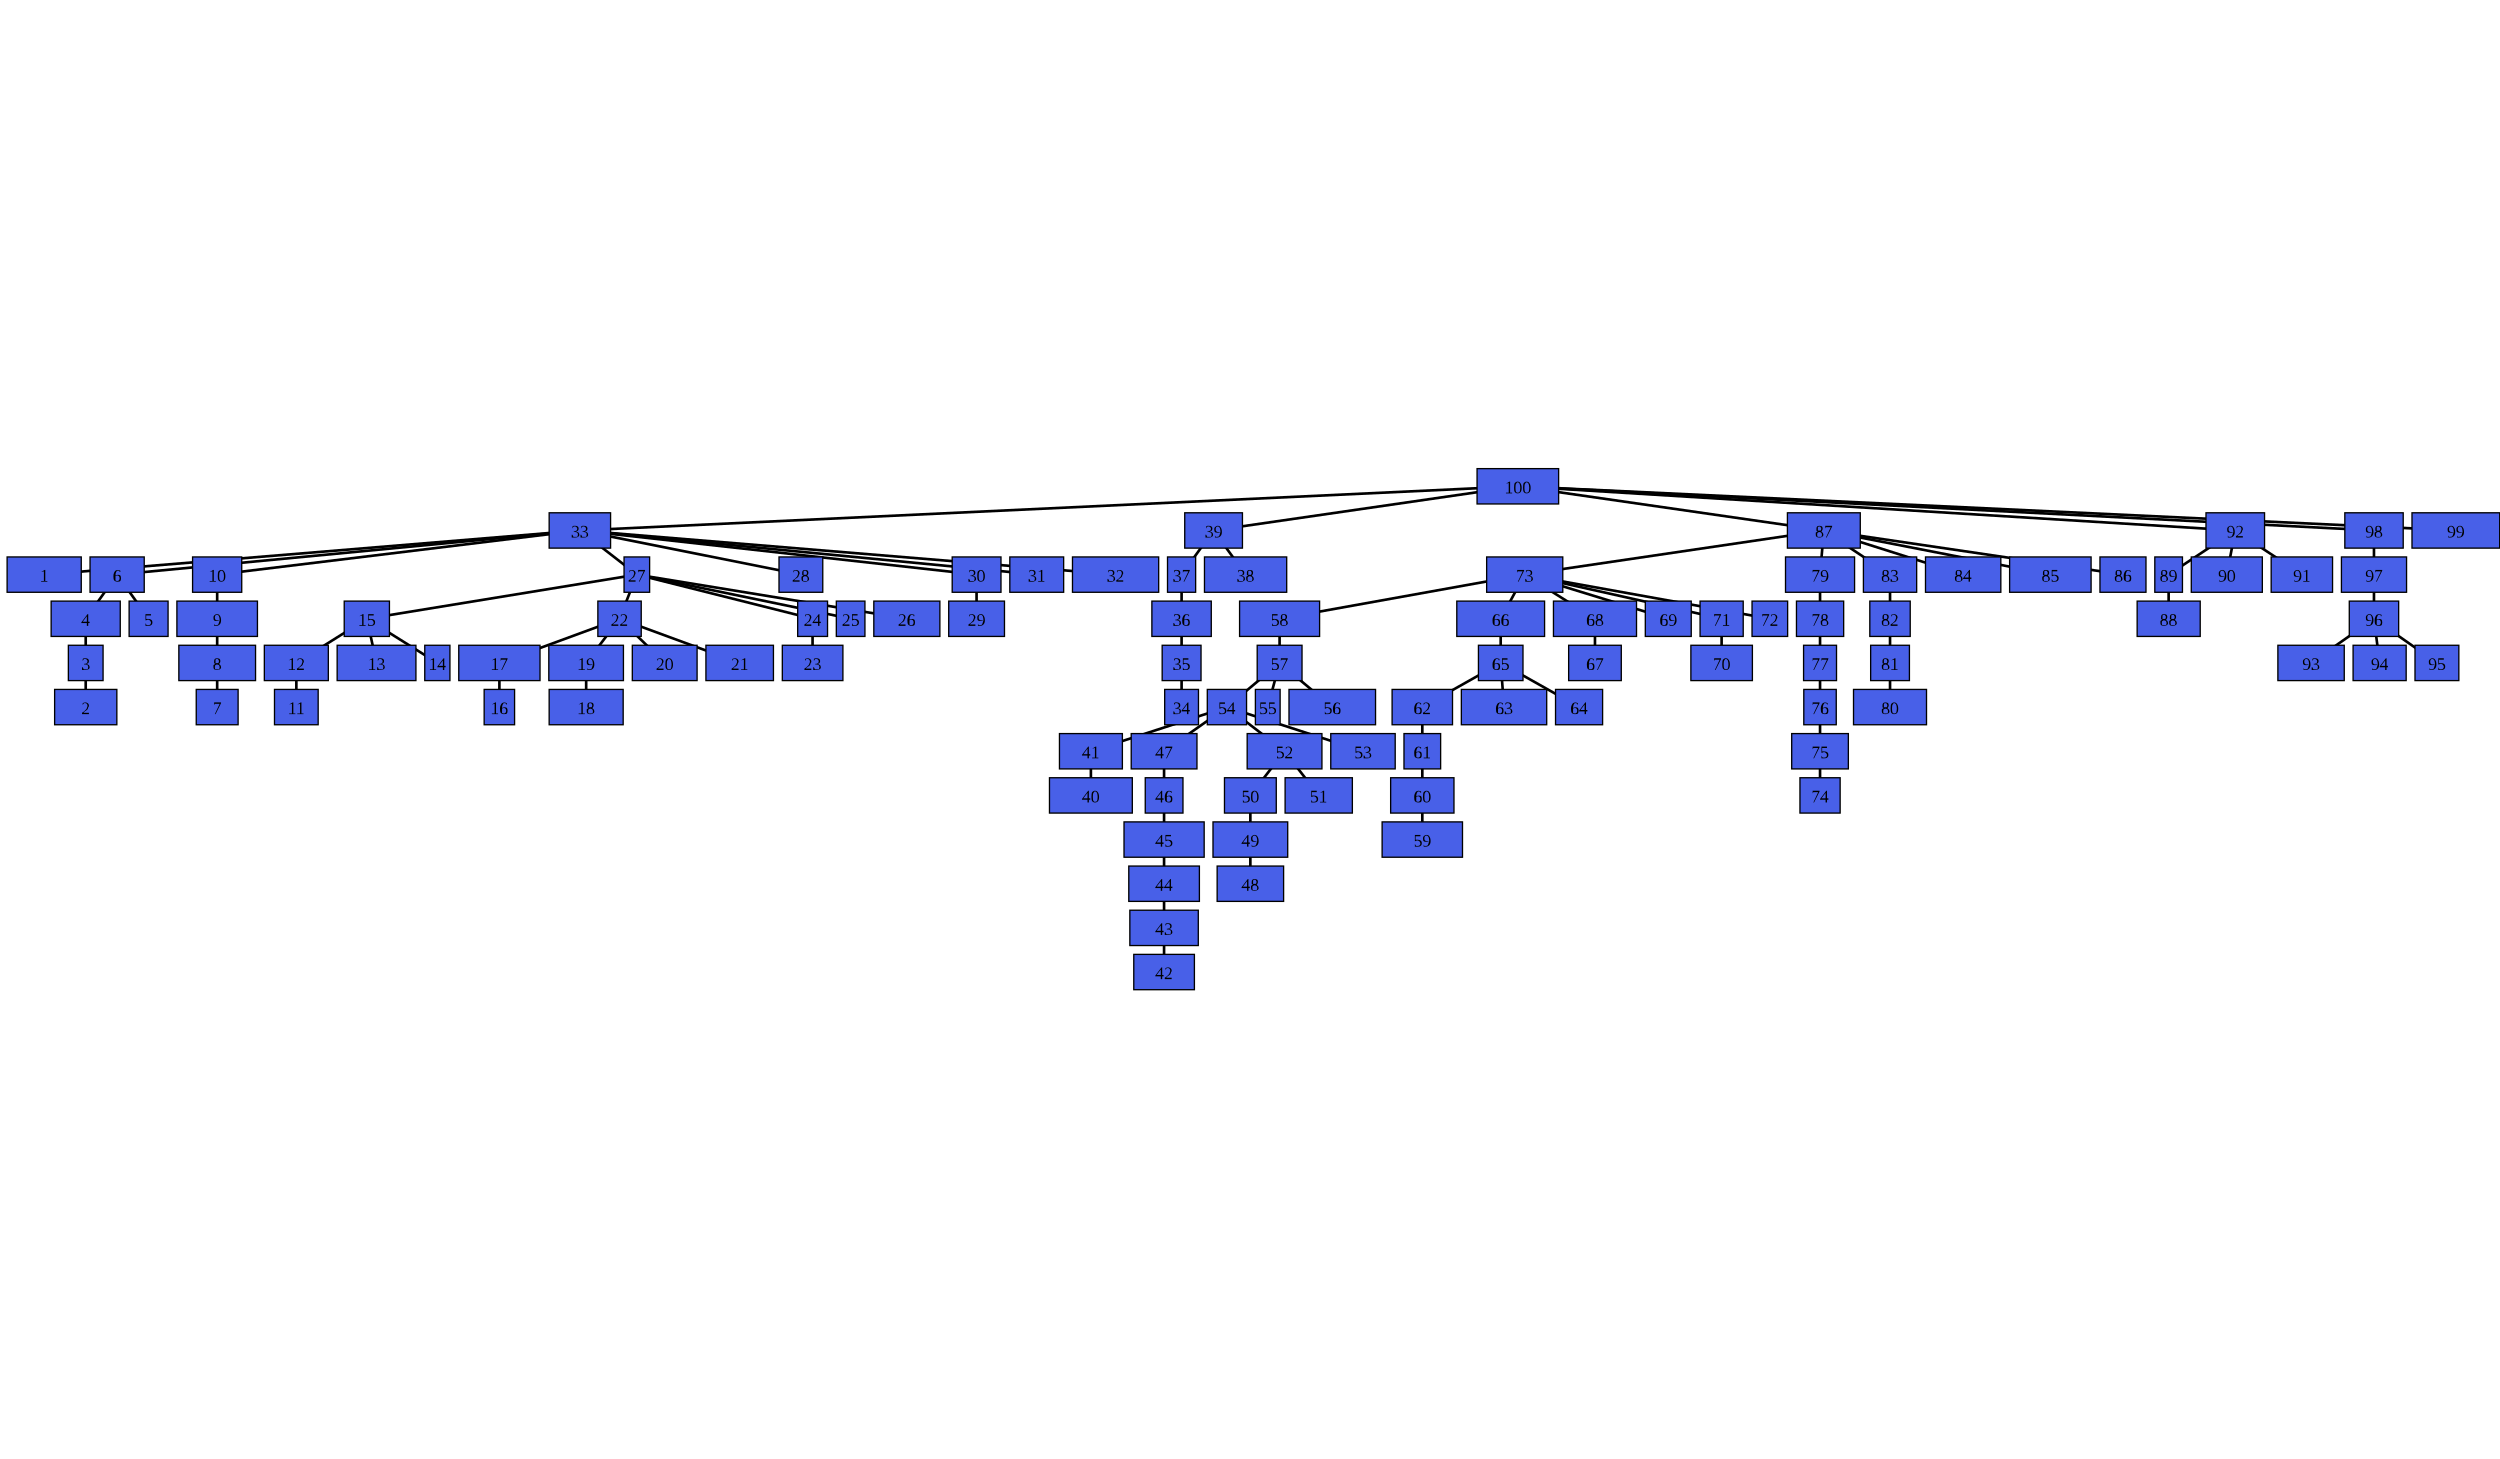
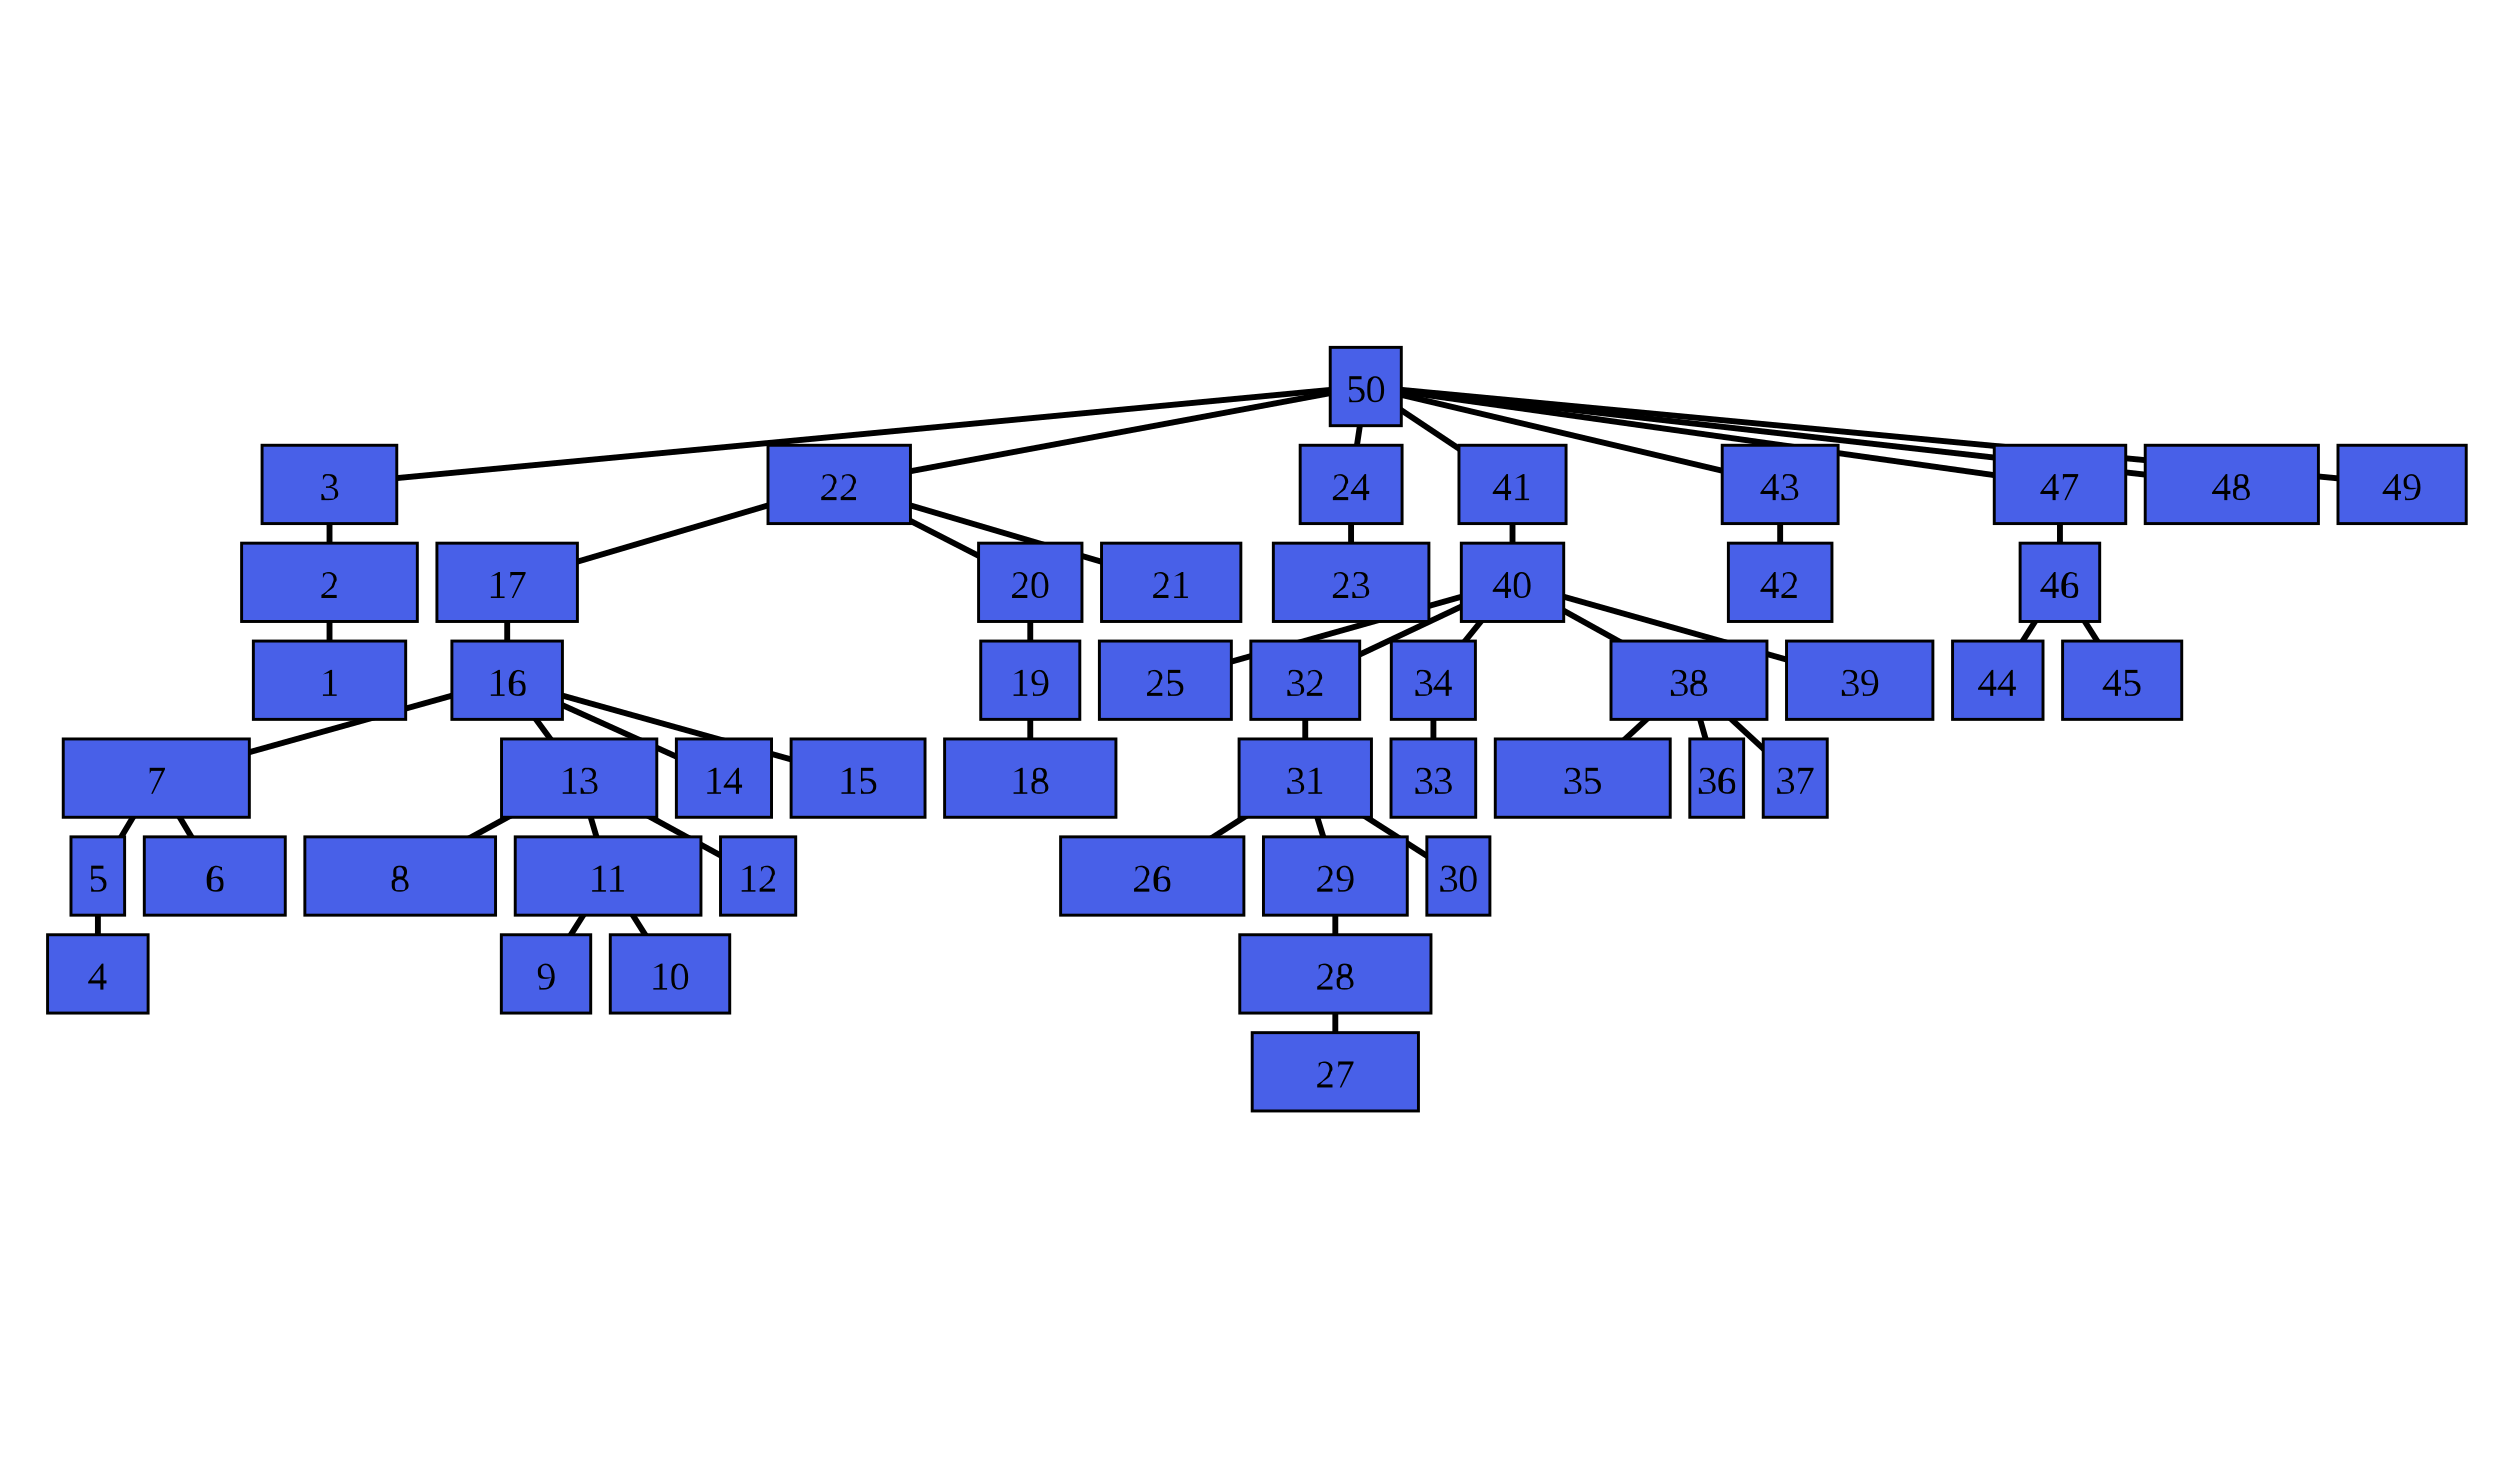
- <svg xmlns="http://www.w3.org/2000/svg" width="1200px" height="700px" viewBox="-34.373 -1 56.614 13">
-   <path d="M0,0 L-21.241,1" stroke="black" stroke-width="0.06" fill="none" />
-   <path d="M0,0 L-6.891,1" stroke="black" stroke-width="0.06" fill="none" />
-   <path d="M0,0 L6.929,1" stroke="black" stroke-width="0.06" fill="none" />
-   <path d="M0,0 L16.246,1" stroke="black" stroke-width="0.06" fill="none" />
-   <path d="M0,0 L19.387,1" stroke="black" stroke-width="0.06" fill="none" />
-   <path d="M0,0 L21.241,1" stroke="black" stroke-width="0.06" fill="none" />
-   <path d="M-21.241,1 L-33.373,2" stroke="black" stroke-width="0.06" fill="none" />
-   <path d="M-21.241,1 L-31.72,2" stroke="black" stroke-width="0.06" fill="none" />
-   <path d="M-21.241,1 L-29.455,2" stroke="black" stroke-width="0.06" fill="none" />
-   <path d="M-21.241,1 L-19.952,2" stroke="black" stroke-width="0.06" fill="none" />
-   <path d="M-21.241,1 L-16.236,2" stroke="black" stroke-width="0.06" fill="none" />
-   <path d="M-21.241,1 L-12.258,2" stroke="black" stroke-width="0.06" fill="none" />
-   <path d="M-21.241,1 L-10.895,2" stroke="black" stroke-width="0.06" fill="none" />
-   <path d="M-21.241,1 L-9.11,2" stroke="black" stroke-width="0.06" fill="none" />
-   <path d="M-31.72,2 L-32.432,3" stroke="black" stroke-width="0.06" fill="none" />
-   <path d="M-31.72,2 L-31.008,3" stroke="black" stroke-width="0.06" fill="none" />
-   <path d="M-32.432,3 L-32.432,4" stroke="black" stroke-width="0.06" fill="none" />
-   <path d="M-32.432,4 L-32.432,5" stroke="black" stroke-width="0.06" fill="none" />
-   <path d="M-29.455,2 L-29.455,3" stroke="black" stroke-width="0.06" fill="none" />
-   <path d="M-29.455,3 L-29.455,4" stroke="black" stroke-width="0.06" fill="none" />
-   <path d="M-29.455,4 L-29.455,5" stroke="black" stroke-width="0.06" fill="none" />
-   <path d="M-19.952,2 L-26.066,3" stroke="black" stroke-width="0.06" fill="none" />
-   <path d="M-19.952,2 L-20.343,3" stroke="black" stroke-width="0.06" fill="none" />
-   <path d="M-19.952,2 L-15.972,3" stroke="black" stroke-width="0.06" fill="none" />
-   <path d="M-19.952,2 L-15.109,3" stroke="black" stroke-width="0.06" fill="none" />
-   <path d="M-19.952,2 L-13.837,3" stroke="black" stroke-width="0.06" fill="none" />
-   <path d="M-26.066,3 L-27.662,4" stroke="black" stroke-width="0.06" fill="none" />
-   <path d="M-26.066,3 L-25.846,4" stroke="black" stroke-width="0.06" fill="none" />
-   <path d="M-26.066,3 L-24.469,4" stroke="black" stroke-width="0.06" fill="none" />
-   <path d="M-27.662,4 L-27.662,5" stroke="black" stroke-width="0.06" fill="none" />
-   <path d="M-20.343,3 L-23.064,4" stroke="black" stroke-width="0.06" fill="none" />
-   <path d="M-20.343,3 L-21.099,4" stroke="black" stroke-width="0.06" fill="none" />
-   <path d="M-20.343,3 L-19.32,4" stroke="black" stroke-width="0.06" fill="none" />
-   <path d="M-20.343,3 L-17.622,4" stroke="black" stroke-width="0.06" fill="none" />
-   <path d="M-23.064,4 L-23.064,5" stroke="black" stroke-width="0.06" fill="none" />
-   <path d="M-21.099,4 L-21.099,5" stroke="black" stroke-width="0.06" fill="none" />
-   <path d="M-15.972,3 L-15.972,4" stroke="black" stroke-width="0.06" fill="none" />
-   <path d="M-12.258,2 L-12.258,3" stroke="black" stroke-width="0.06" fill="none" />
-   <path d="M-6.891,1 L-7.615,2" stroke="black" stroke-width="0.06" fill="none" />
-   <path d="M-6.891,1 L-6.166,2" stroke="black" stroke-width="0.06" fill="none" />
-   <path d="M-7.615,2 L-7.615,3" stroke="black" stroke-width="0.06" fill="none" />
-   <path d="M-7.615,3 L-7.615,4" stroke="black" stroke-width="0.06" fill="none" />
-   <path d="M-7.615,4 L-7.615,5" stroke="black" stroke-width="0.06" fill="none" />
-   <path d="M6.929,1 L0.155,2" stroke="black" stroke-width="0.06" fill="none" />
-   <path d="M6.929,1 L6.843,2" stroke="black" stroke-width="0.06" fill="none" />
-   <path d="M6.929,1 L8.428,2" stroke="black" stroke-width="0.06" fill="none" />
-   <path d="M6.929,1 L10.084,2" stroke="black" stroke-width="0.06" fill="none" />
-   <path d="M6.929,1 L12.059,2" stroke="black" stroke-width="0.06" fill="none" />
-   <path d="M6.929,1 L13.703,2" stroke="black" stroke-width="0.06" fill="none" />
-   <path d="M0.155,2 L-5.396,3" stroke="black" stroke-width="0.06" fill="none" />
-   <path d="M0.155,2 L-0.389,3" stroke="black" stroke-width="0.06" fill="none" />
-   <path d="M0.155,2 L1.746,3" stroke="black" stroke-width="0.06" fill="none" />
-   <path d="M0.155,2 L3.406,3" stroke="black" stroke-width="0.06" fill="none" />
-   <path d="M0.155,2 L4.614,3" stroke="black" stroke-width="0.06" fill="none" />
-   <path d="M0.155,2 L5.706,3" stroke="black" stroke-width="0.06" fill="none" />
-   <path d="M-5.396,3 L-5.396,4" stroke="black" stroke-width="0.06" fill="none" />
-   <path d="M-5.396,4 L-6.588,5" stroke="black" stroke-width="0.06" fill="none" />
-   <path d="M-5.396,4 L-5.664,5" stroke="black" stroke-width="0.06" fill="none" />
-   <path d="M-5.396,4 L-4.203,5" stroke="black" stroke-width="0.06" fill="none" />
-   <path d="M-6.588,5 L-9.669,6" stroke="black" stroke-width="0.06" fill="none" />
-   <path d="M-6.588,5 L-8.012,6" stroke="black" stroke-width="0.06" fill="none" />
-   <path d="M-6.588,5 L-5.284,6" stroke="black" stroke-width="0.06" fill="none" />
-   <path d="M-6.588,5 L-3.508,6" stroke="black" stroke-width="0.06" fill="none" />
-   <path d="M-9.669,6 L-9.669,7" stroke="black" stroke-width="0.06" fill="none" />
-   <path d="M-8.012,6 L-8.012,7" stroke="black" stroke-width="0.06" fill="none" />
-   <path d="M-8.012,7 L-8.012,8" stroke="black" stroke-width="0.06" fill="none" />
-   <path d="M-8.012,8 L-8.012,9" stroke="black" stroke-width="0.06" fill="none" />
-   <path d="M-8.012,9 L-8.012,10" stroke="black" stroke-width="0.06" fill="none" />
-   <path d="M-8.012,10 L-8.012,11" stroke="black" stroke-width="0.06" fill="none" />
-   <path d="M-5.284,6 L-6.058,7" stroke="black" stroke-width="0.06" fill="none" />
-   <path d="M-5.284,6 L-4.51,7" stroke="black" stroke-width="0.06" fill="none" />
-   <path d="M-6.058,7 L-6.058,8" stroke="black" stroke-width="0.06" fill="none" />
-   <path d="M-6.058,8 L-6.058,9" stroke="black" stroke-width="0.06" fill="none" />
-   <path d="M-0.389,3 L-0.389,4" stroke="black" stroke-width="0.06" fill="none" />
-   <path d="M-0.389,4 L-2.164,5" stroke="black" stroke-width="0.06" fill="none" />
-   <path d="M-0.389,4 L-0.313,5" stroke="black" stroke-width="0.06" fill="none" />
-   <path d="M-0.389,4 L1.387,5" stroke="black" stroke-width="0.06" fill="none" />
-   <path d="M-2.164,5 L-2.164,6" stroke="black" stroke-width="0.06" fill="none" />
-   <path d="M-2.164,6 L-2.164,7" stroke="black" stroke-width="0.06" fill="none" />
-   <path d="M-2.164,7 L-2.164,8" stroke="black" stroke-width="0.06" fill="none" />
-   <path d="M1.746,3 L1.746,4" stroke="black" stroke-width="0.06" fill="none" />
-   <path d="M4.614,3 L4.614,4" stroke="black" stroke-width="0.06" fill="none" />
-   <path d="M6.843,2 L6.843,3" stroke="black" stroke-width="0.06" fill="none" />
-   <path d="M6.843,3 L6.843,4" stroke="black" stroke-width="0.06" fill="none" />
-   <path d="M6.843,4 L6.843,5" stroke="black" stroke-width="0.06" fill="none" />
-   <path d="M6.843,5 L6.843,6" stroke="black" stroke-width="0.06" fill="none" />
-   <path d="M6.843,6 L6.843,7" stroke="black" stroke-width="0.06" fill="none" />
-   <path d="M8.428,2 L8.428,3" stroke="black" stroke-width="0.06" fill="none" />
-   <path d="M8.428,3 L8.428,4" stroke="black" stroke-width="0.06" fill="none" />
-   <path d="M8.428,4 L8.428,5" stroke="black" stroke-width="0.06" fill="none" />
-   <path d="M16.246,1 L14.737,2" stroke="black" stroke-width="0.06" fill="none" />
-   <path d="M16.246,1 L16.055,2" stroke="black" stroke-width="0.06" fill="none" />
-   <path d="M16.246,1 L17.755,2" stroke="black" stroke-width="0.06" fill="none" />
-   <path d="M14.737,2 L14.737,3" stroke="black" stroke-width="0.06" fill="none" />
-   <path d="M19.387,1 L19.387,2" stroke="black" stroke-width="0.06" fill="none" />
-   <path d="M19.387,2 L19.387,3" stroke="black" stroke-width="0.06" fill="none" />
-   <path d="M19.387,3 L17.962,4" stroke="black" stroke-width="0.06" fill="none" />
-   <path d="M19.387,3 L19.515,4" stroke="black" stroke-width="0.06" fill="none" />
-   <path d="M19.387,3 L20.813,4" stroke="black" stroke-width="0.06" fill="none" />
-   <rect x="-34.212" y="1.6" width="1.679" height="0.8" stroke-width="0.03" style="fill:#4860E8;stroke:black" />
-   <text x="-33.373" y="2" text-anchor="middle" dy="0.4em" font-size="0.4">1</text>
-   <rect x="-33.136" y="4.6" width="1.409" height="0.8" stroke-width="0.03" style="fill:#4860E8;stroke:black" />
-   <text x="-32.432" y="5" text-anchor="middle" dy="0.4em" font-size="0.4">2</text>
-   <rect x="-32.825" y="3.6" width="0.786" height="0.8" stroke-width="0.03" style="fill:#4860E8;stroke:black" />
-   <text x="-32.432" y="4" text-anchor="middle" dy="0.4em" font-size="0.4">3</text>
-   <rect x="-33.215" y="2.6" width="1.565" height="0.8" stroke-width="0.03" style="fill:#4860E8;stroke:black" />
-   <text x="-32.432" y="3" text-anchor="middle" dy="0.4em" font-size="0.4">4</text>
-   <rect x="-31.449" y="2.6" width="0.882" height="0.8" stroke-width="0.03" style="fill:#4860E8;stroke:black" />
-   <text x="-31.008" y="3" text-anchor="middle" dy="0.4em" font-size="0.4">5</text>
-   <rect x="-32.334" y="1.6" width="1.227" height="0.8" stroke-width="0.03" style="fill:#4860E8;stroke:black" />
-   <text x="-31.72" y="2" text-anchor="middle" dy="0.4em" font-size="0.4">6</text>
-   <rect x="-29.929" y="4.6" width="0.948" height="0.8" stroke-width="0.03" style="fill:#4860E8;stroke:black" />
-   <text x="-29.455" y="5" text-anchor="middle" dy="0.4em" font-size="0.4">7</text>
-   <rect x="-30.323" y="3.6" width="1.737" height="0.8" stroke-width="0.03" style="fill:#4860E8;stroke:black" />
-   <text x="-29.455" y="4" text-anchor="middle" dy="0.4em" font-size="0.4">8</text>
-   <rect x="-30.367" y="2.6" width="1.824" height="0.8" stroke-width="0.03" style="fill:#4860E8;stroke:black" />
-   <text x="-29.455" y="3" text-anchor="middle" dy="0.4em" font-size="0.4">9</text>
-   <rect x="-30.012" y="1.6" width="1.113" height="0.8" stroke-width="0.03" style="fill:#4860E8;stroke:black" />
-   <text x="-29.455" y="2" text-anchor="middle" dy="0.4em" font-size="0.4">10</text>
-   <rect x="-28.157" y="4.6" width="0.989" height="0.8" stroke-width="0.03" style="fill:#4860E8;stroke:black" />
-   <text x="-27.662" y="5" text-anchor="middle" dy="0.4em" font-size="0.4">11</text>
-   <rect x="-28.387" y="3.6" width="1.449" height="0.8" stroke-width="0.03" style="fill:#4860E8;stroke:black" />
-   <text x="-27.662" y="4" text-anchor="middle" dy="0.4em" font-size="0.4">12</text>
-   <rect x="-26.738" y="3.6" width="1.784" height="0.8" stroke-width="0.03" style="fill:#4860E8;stroke:black" />
-   <text x="-25.846" y="4" text-anchor="middle" dy="0.4em" font-size="0.4">13</text>
-   <rect x="-24.754" y="3.6" width="0.57" height="0.8" stroke-width="0.03" style="fill:#4860E8;stroke:black" />
-   <text x="-24.469" y="4" text-anchor="middle" dy="0.4em" font-size="0.4">14</text>
-   <rect x="-26.578" y="2.6" width="1.024" height="0.8" stroke-width="0.03" style="fill:#4860E8;stroke:black" />
-   <text x="-26.066" y="3" text-anchor="middle" dy="0.4em" font-size="0.4">15</text>
-   <rect x="-23.409" y="4.6" width="0.689" height="0.8" stroke-width="0.03" style="fill:#4860E8;stroke:black" />
-   <text x="-23.064" y="5" text-anchor="middle" dy="0.4em" font-size="0.4">16</text>
-   <rect x="-23.984" y="3.6" width="1.84" height="0.8" stroke-width="0.03" style="fill:#4860E8;stroke:black" />
-   <text x="-23.064" y="4" text-anchor="middle" dy="0.4em" font-size="0.4">17</text>
-   <rect x="-21.937" y="4.6" width="1.676" height="0.8" stroke-width="0.03" style="fill:#4860E8;stroke:black" />
-   <text x="-21.099" y="5" text-anchor="middle" dy="0.4em" font-size="0.4">18</text>
-   <rect x="-21.945" y="3.6" width="1.69" height="0.8" stroke-width="0.03" style="fill:#4860E8;stroke:black" />
-   <text x="-21.099" y="4" text-anchor="middle" dy="0.4em" font-size="0.4">19</text>
-   <rect x="-20.054" y="3.6" width="1.467" height="0.8" stroke-width="0.03" style="fill:#4860E8;stroke:black" />
-   <text x="-19.32" y="4" text-anchor="middle" dy="0.4em" font-size="0.4">20</text>
-   <rect x="-18.387" y="3.6" width="1.529" height="0.8" stroke-width="0.03" style="fill:#4860E8;stroke:black" />
-   <text x="-17.622" y="4" text-anchor="middle" dy="0.4em" font-size="0.4">21</text>
-   <rect x="-20.834" y="2.6" width="0.982" height="0.8" stroke-width="0.03" style="fill:#4860E8;stroke:black" />
-   <text x="-20.343" y="3" text-anchor="middle" dy="0.4em" font-size="0.4">22</text>
-   <rect x="-16.657" y="3.6" width="1.372" height="0.8" stroke-width="0.03" style="fill:#4860E8;stroke:black" />
-   <text x="-15.972" y="4" text-anchor="middle" dy="0.4em" font-size="0.4">23</text>
-   <rect x="-16.309" y="2.6" width="0.676" height="0.8" stroke-width="0.03" style="fill:#4860E8;stroke:black" />
-   <text x="-15.972" y="3" text-anchor="middle" dy="0.4em" font-size="0.4">24</text>
-   <rect x="-15.434" y="2.6" width="0.648" height="0.8" stroke-width="0.03" style="fill:#4860E8;stroke:black" />
-   <text x="-15.11" y="3" text-anchor="middle" dy="0.4em" font-size="0.4">25</text>
-   <rect x="-14.585" y="2.6" width="1.496" height="0.8" stroke-width="0.03" style="fill:#4860E8;stroke:black" />
-   <text x="-13.837" y="3" text-anchor="middle" dy="0.4em" font-size="0.4">26</text>
-   <rect x="-20.241" y="1.6" width="0.579" height="0.8" stroke-width="0.03" style="fill:#4860E8;stroke:black" />
-   <text x="-19.952" y="2" text-anchor="middle" dy="0.4em" font-size="0.4">27</text>
-   <rect x="-16.732" y="1.6" width="0.991" height="0.8" stroke-width="0.03" style="fill:#4860E8;stroke:black" />
-   <text x="-16.236" y="2" text-anchor="middle" dy="0.4em" font-size="0.4">28</text>
-   <rect x="-12.889" y="2.6" width="1.263" height="0.8" stroke-width="0.03" style="fill:#4860E8;stroke:black" />
-   <text x="-12.258" y="3" text-anchor="middle" dy="0.4em" font-size="0.4">29</text>
-   <rect x="-12.81" y="1.6" width="1.105" height="0.8" stroke-width="0.03" style="fill:#4860E8;stroke:black" />
-   <text x="-12.258" y="2" text-anchor="middle" dy="0.4em" font-size="0.4">30</text>
-   <rect x="-11.505" y="1.6" width="1.219" height="0.8" stroke-width="0.03" style="fill:#4860E8;stroke:black" />
-   <text x="-10.895" y="2" text-anchor="middle" dy="0.4em" font-size="0.4">31</text>
-   <rect x="-10.086" y="1.6" width="1.952" height="0.8" stroke-width="0.03" style="fill:#4860E8;stroke:black" />
-   <text x="-9.11" y="2" text-anchor="middle" dy="0.4em" font-size="0.4">32</text>
-   <rect x="-21.937" y="0.6" width="1.391" height="0.8" stroke-width="0.03" style="fill:#4860E8;stroke:black" />
-   <text x="-21.241" y="1" text-anchor="middle" dy="0.4em" font-size="0.4">33</text>
-   <rect x="-7.998" y="4.6" width="0.765" height="0.8" stroke-width="0.03" style="fill:#4860E8;stroke:black" />
-   <text x="-7.615" y="5" text-anchor="middle" dy="0.4em" font-size="0.4">34</text>
-   <rect x="-8.055" y="3.6" width="0.88" height="0.8" stroke-width="0.03" style="fill:#4860E8;stroke:black" />
-   <text x="-7.615" y="4" text-anchor="middle" dy="0.4em" font-size="0.4">35</text>
-   <rect x="-8.288" y="2.6" width="1.345" height="0.8" stroke-width="0.03" style="fill:#4860E8;stroke:black" />
-   <text x="-7.615" y="3" text-anchor="middle" dy="0.4em" font-size="0.4">36</text>
-   <rect x="-7.934" y="1.6" width="0.637" height="0.8" stroke-width="0.03" style="fill:#4860E8;stroke:black" />
-   <text x="-7.615" y="2" text-anchor="middle" dy="0.4em" font-size="0.4">37</text>
-   <rect x="-7.097" y="1.6" width="1.862" height="0.8" stroke-width="0.03" style="fill:#4860E8;stroke:black" />
-   <text x="-6.166" y="2" text-anchor="middle" dy="0.4em" font-size="0.4">38</text>
-   <rect x="-7.544" y="0.6" width="1.307" height="0.8" stroke-width="0.03" style="fill:#4860E8;stroke:black" />
-   <text x="-6.891" y="1" text-anchor="middle" dy="0.4em" font-size="0.4">39</text>
-   <rect x="-10.607" y="6.6" width="1.876" height="0.8" stroke-width="0.03" style="fill:#4860E8;stroke:black" />
-   <text x="-9.669" y="7" text-anchor="middle" dy="0.4em" font-size="0.4">40</text>
-   <rect x="-10.381" y="5.6" width="1.425" height="0.8" stroke-width="0.03" style="fill:#4860E8;stroke:black" />
-   <text x="-9.669" y="6" text-anchor="middle" dy="0.4em" font-size="0.4">41</text>
-   <rect x="-8.698" y="10.6" width="1.373" height="0.8" stroke-width="0.03" style="fill:#4860E8;stroke:black" />
-   <text x="-8.012" y="11" text-anchor="middle" dy="0.4em" font-size="0.4">42</text>
-   <rect x="-8.787" y="9.6" width="1.55" height="0.8" stroke-width="0.03" style="fill:#4860E8;stroke:black" />
-   <text x="-8.012" y="10" text-anchor="middle" dy="0.4em" font-size="0.4">43</text>
-   <rect x="-8.811" y="8.6" width="1.599" height="0.8" stroke-width="0.03" style="fill:#4860E8;stroke:black" />
-   <text x="-8.012" y="9" text-anchor="middle" dy="0.4em" font-size="0.4">44</text>
-   <rect x="-8.919" y="7.6" width="1.815" height="0.8" stroke-width="0.03" style="fill:#4860E8;stroke:black" />
-   <text x="-8.012" y="8" text-anchor="middle" dy="0.4em" font-size="0.4">45</text>
-   <rect x="-8.438" y="6.6" width="0.854" height="0.8" stroke-width="0.03" style="fill:#4860E8;stroke:black" />
-   <text x="-8.012" y="7" text-anchor="middle" dy="0.4em" font-size="0.4">46</text>
-   <rect x="-8.756" y="5.6" width="1.489" height="0.8" stroke-width="0.03" style="fill:#4860E8;stroke:black" />
-   <text x="-8.012" y="6" text-anchor="middle" dy="0.4em" font-size="0.4">47</text>
-   <rect x="-6.81" y="8.6" width="1.505" height="0.8" stroke-width="0.03" style="fill:#4860E8;stroke:black" />
-   <text x="-6.058" y="9" text-anchor="middle" dy="0.4em" font-size="0.4">48</text>
-   <rect x="-6.904" y="7.6" width="1.692" height="0.8" stroke-width="0.03" style="fill:#4860E8;stroke:black" />
-   <text x="-6.058" y="8" text-anchor="middle" dy="0.4em" font-size="0.4">49</text>
-   <rect x="-6.644" y="6.6" width="1.173" height="0.8" stroke-width="0.03" style="fill:#4860E8;stroke:black" />
-   <text x="-6.058" y="7" text-anchor="middle" dy="0.4em" font-size="0.4">50</text>
-   <rect x="-5.271" y="6.6" width="1.523" height="0.8" stroke-width="0.03" style="fill:#4860E8;stroke:black" />
-   <text x="-4.51" y="7" text-anchor="middle" dy="0.4em" font-size="0.4">51</text>
-   <rect x="-6.13" y="5.6" width="1.693" height="0.8" stroke-width="0.03" style="fill:#4860E8;stroke:black" />
-   <text x="-5.284" y="6" text-anchor="middle" dy="0.4em" font-size="0.4">52</text>
-   <rect x="-4.237" y="5.6" width="1.459" height="0.8" stroke-width="0.03" style="fill:#4860E8;stroke:black" />
-   <text x="-3.508" y="6" text-anchor="middle" dy="0.4em" font-size="0.4">53</text>
-   <rect x="-7.033" y="4.6" width="0.889" height="0.8" stroke-width="0.03" style="fill:#4860E8;stroke:black" />
-   <text x="-6.588" y="5" text-anchor="middle" dy="0.4em" font-size="0.4">54</text>
-   <rect x="-5.944" y="4.6" width="0.56" height="0.8" stroke-width="0.03" style="fill:#4860E8;stroke:black" />
-   <text x="-5.664" y="5" text-anchor="middle" dy="0.4em" font-size="0.4">55</text>
-   <rect x="-5.183" y="4.6" width="1.96" height="0.8" stroke-width="0.03" style="fill:#4860E8;stroke:black" />
-   <text x="-4.203" y="5" text-anchor="middle" dy="0.4em" font-size="0.4">56</text>
-   <rect x="-5.903" y="3.6" width="1.015" height="0.8" stroke-width="0.03" style="fill:#4860E8;stroke:black" />
-   <text x="-5.396" y="4" text-anchor="middle" dy="0.4em" font-size="0.4">57</text>
-   <rect x="-6.302" y="2.6" width="1.812" height="0.8" stroke-width="0.03" style="fill:#4860E8;stroke:black" />
-   <text x="-5.396" y="3" text-anchor="middle" dy="0.4em" font-size="0.4">58</text>
-   <rect x="-3.074" y="7.6" width="1.82" height="0.8" stroke-width="0.03" style="fill:#4860E8;stroke:black" />
-   <text x="-2.164" y="8" text-anchor="middle" dy="0.4em" font-size="0.4">59</text>
-   <rect x="-2.881" y="6.6" width="1.434" height="0.8" stroke-width="0.03" style="fill:#4860E8;stroke:black" />
-   <text x="-2.164" y="7" text-anchor="middle" dy="0.4em" font-size="0.4">60</text>
-   <rect x="-2.579" y="5.6" width="0.83" height="0.8" stroke-width="0.03" style="fill:#4860E8;stroke:black" />
-   <text x="-2.164" y="6" text-anchor="middle" dy="0.4em" font-size="0.4">61</text>
-   <rect x="-2.848" y="4.6" width="1.368" height="0.8" stroke-width="0.03" style="fill:#4860E8;stroke:black" />
-   <text x="-2.164" y="5" text-anchor="middle" dy="0.4em" font-size="0.4">62</text>
-   <rect x="-1.28" y="4.6" width="1.933" height="0.8" stroke-width="0.03" style="fill:#4860E8;stroke:black" />
-   <text x="-0.313" y="5" text-anchor="middle" dy="0.4em" font-size="0.4">63</text>
-   <rect x="0.853" y="4.6" width="1.066" height="0.8" stroke-width="0.03" style="fill:#4860E8;stroke:black" />
-   <text x="1.387" y="5" text-anchor="middle" dy="0.4em" font-size="0.4">64</text>
-   <rect x="-0.893" y="3.6" width="1.009" height="0.8" stroke-width="0.03" style="fill:#4860E8;stroke:black" />
-   <text x="-0.389" y="4" text-anchor="middle" dy="0.4em" font-size="0.4">65</text>
-   <rect x="-1.383" y="2.6" width="1.988" height="0.8" stroke-width="0.03" style="fill:#4860E8;stroke:black" />
-   <text x="-0.389" y="3" text-anchor="middle" dy="0.4em" font-size="0.4">66</text>
-   <rect x="1.15" y="3.6" width="1.192" height="0.8" stroke-width="0.03" style="fill:#4860E8;stroke:black" />
-   <text x="1.746" y="4" text-anchor="middle" dy="0.4em" font-size="0.4">67</text>
-   <rect x="0.806" y="2.6" width="1.881" height="0.8" stroke-width="0.03" style="fill:#4860E8;stroke:black" />
-   <text x="1.746" y="3" text-anchor="middle" dy="0.4em" font-size="0.4">68</text>
-   <rect x="2.886" y="2.6" width="1.04" height="0.8" stroke-width="0.03" style="fill:#4860E8;stroke:black" />
-   <text x="3.406" y="3" text-anchor="middle" dy="0.4em" font-size="0.4">69</text>
-   <rect x="3.918" y="3.6" width="1.393" height="0.8" stroke-width="0.03" style="fill:#4860E8;stroke:black" />
-   <text x="4.614" y="4" text-anchor="middle" dy="0.4em" font-size="0.4">70</text>
-   <rect x="4.126" y="2.6" width="0.977" height="0.8" stroke-width="0.03" style="fill:#4860E8;stroke:black" />
-   <text x="4.614" y="3" text-anchor="middle" dy="0.4em" font-size="0.4">71</text>
-   <rect x="5.303" y="2.6" width="0.806" height="0.8" stroke-width="0.03" style="fill:#4860E8;stroke:black" />
-   <text x="5.706" y="3" text-anchor="middle" dy="0.4em" font-size="0.4">72</text>
-   <rect x="-0.707" y="1.6" width="1.724" height="0.8" stroke-width="0.03" style="fill:#4860E8;stroke:black" />
-   <text x="0.155" y="2" text-anchor="middle" dy="0.4em" font-size="0.4">73</text>
-   <rect x="6.388" y="6.6" width="0.91" height="0.8" stroke-width="0.03" style="fill:#4860E8;stroke:black" />
-   <text x="6.843" y="7" text-anchor="middle" dy="0.4em" font-size="0.4">74</text>
-   <rect x="6.201" y="5.6" width="1.283" height="0.8" stroke-width="0.03" style="fill:#4860E8;stroke:black" />
-   <text x="6.843" y="6" text-anchor="middle" dy="0.4em" font-size="0.4">75</text>
-   <rect x="6.475" y="4.6" width="0.735" height="0.8" stroke-width="0.03" style="fill:#4860E8;stroke:black" />
-   <text x="6.843" y="5" text-anchor="middle" dy="0.4em" font-size="0.4">76</text>
-   <rect x="6.47" y="3.6" width="0.746" height="0.8" stroke-width="0.03" style="fill:#4860E8;stroke:black" />
-   <text x="6.843" y="4" text-anchor="middle" dy="0.4em" font-size="0.4">77</text>
-   <rect x="6.309" y="2.6" width="1.069" height="0.8" stroke-width="0.03" style="fill:#4860E8;stroke:black" />
-   <text x="6.843" y="3" text-anchor="middle" dy="0.4em" font-size="0.4">78</text>
-   <rect x="6.061" y="1.6" width="1.564" height="0.8" stroke-width="0.03" style="fill:#4860E8;stroke:black" />
-   <text x="6.843" y="2" text-anchor="middle" dy="0.4em" font-size="0.4">79</text>
-   <rect x="7.601" y="4.6" width="1.653" height="0.8" stroke-width="0.03" style="fill:#4860E8;stroke:black" />
-   <text x="8.428" y="5" text-anchor="middle" dy="0.4em" font-size="0.4">80</text>
-   <rect x="7.989" y="3.6" width="0.878" height="0.8" stroke-width="0.03" style="fill:#4860E8;stroke:black" />
-   <text x="8.428" y="4" text-anchor="middle" dy="0.4em" font-size="0.4">81</text>
-   <rect x="7.97" y="2.6" width="0.915" height="0.8" stroke-width="0.03" style="fill:#4860E8;stroke:black" />
-   <text x="8.428" y="3" text-anchor="middle" dy="0.4em" font-size="0.4">82</text>
-   <rect x="7.825" y="1.6" width="1.206" height="0.8" stroke-width="0.03" style="fill:#4860E8;stroke:black" />
-   <text x="8.428" y="2" text-anchor="middle" dy="0.4em" font-size="0.4">83</text>
-   <rect x="9.231" y="1.6" width="1.706" height="0.8" stroke-width="0.03" style="fill:#4860E8;stroke:black" />
-   <text x="10.084" y="2" text-anchor="middle" dy="0.4em" font-size="0.4">84</text>
-   <rect x="11.136" y="1.6" width="1.845" height="0.8" stroke-width="0.03" style="fill:#4860E8;stroke:black" />
-   <text x="12.059" y="2" text-anchor="middle" dy="0.4em" font-size="0.4">85</text>
-   <rect x="13.182" y="1.6" width="1.042" height="0.8" stroke-width="0.03" style="fill:#4860E8;stroke:black" />
-   <text x="13.703" y="2" text-anchor="middle" dy="0.4em" font-size="0.4">86</text>
-   <rect x="6.104" y="0.6" width="1.65" height="0.8" stroke-width="0.03" style="fill:#4860E8;stroke:black" />
-   <text x="6.929" y="1" text-anchor="middle" dy="0.4em" font-size="0.4">87</text>
-   <rect x="14.024" y="2.6" width="1.428" height="0.8" stroke-width="0.03" style="fill:#4860E8;stroke:black" />
-   <text x="14.737" y="3" text-anchor="middle" dy="0.4em" font-size="0.4">88</text>
-   <rect x="14.424" y="1.6" width="0.626" height="0.8" stroke-width="0.03" style="fill:#4860E8;stroke:black" />
-   <text x="14.737" y="2" text-anchor="middle" dy="0.4em" font-size="0.4">89</text>
-   <rect x="15.25" y="1.6" width="1.609" height="0.8" stroke-width="0.03" style="fill:#4860E8;stroke:black" />
-   <text x="16.055" y="2" text-anchor="middle" dy="0.4em" font-size="0.4">90</text>
-   <rect x="17.059" y="1.6" width="1.39" height="0.8" stroke-width="0.03" style="fill:#4860E8;stroke:black" />
-   <text x="17.755" y="2" text-anchor="middle" dy="0.4em" font-size="0.4">91</text>
-   <rect x="15.583" y="0.6" width="1.326" height="0.8" stroke-width="0.03" style="fill:#4860E8;stroke:black" />
-   <text x="16.246" y="1" text-anchor="middle" dy="0.4em" font-size="0.4">92</text>
-   <rect x="17.211" y="3.6" width="1.503" height="0.8" stroke-width="0.03" style="fill:#4860E8;stroke:black" />
-   <text x="17.962" y="4" text-anchor="middle" dy="0.4em" font-size="0.4">93</text>
-   <rect x="18.914" y="3.6" width="1.202" height="0.8" stroke-width="0.03" style="fill:#4860E8;stroke:black" />
-   <text x="19.515" y="4" text-anchor="middle" dy="0.4em" font-size="0.4">94</text>
-   <rect x="20.316" y="3.6" width="0.993" height="0.8" stroke-width="0.03" style="fill:#4860E8;stroke:black" />
-   <text x="20.813" y="4" text-anchor="middle" dy="0.4em" font-size="0.4">95</text>
-   <rect x="18.828" y="2.6" width="1.118" height="0.8" stroke-width="0.03" style="fill:#4860E8;stroke:black" />
-   <text x="19.387" y="3" text-anchor="middle" dy="0.4em" font-size="0.4">96</text>
-   <rect x="18.65" y="1.6" width="1.475" height="0.8" stroke-width="0.03" style="fill:#4860E8;stroke:black" />
-   <text x="19.387" y="2" text-anchor="middle" dy="0.4em" font-size="0.4">97</text>
-   <rect x="18.727" y="0.6" width="1.322" height="0.8" stroke-width="0.03" style="fill:#4860E8;stroke:black" />
-   <text x="19.387" y="1" text-anchor="middle" dy="0.4em" font-size="0.4">98</text>
-   <rect x="20.248" y="0.6" width="1.986" height="0.8" stroke-width="0.03" style="fill:#4860E8;stroke:black" />
-   <text x="21.241" y="1" text-anchor="middle" dy="0.4em" font-size="0.4">99</text>
-   <rect x="-0.924" y="-0.4" width="1.847" height="0.8" stroke-width="0.03" style="fill:#4860E8;stroke:black" />
-   <text x="0" y="0" text-anchor="middle" dy="0.4em" font-size="0.4">100</text>
+ <svg xmlns="http://www.w3.org/2000/svg" width="1200px" height="700px" viewBox="-13.951 -1 25.537 9">
+   <path d="M0,0 L-10.585,1" stroke="black" stroke-width="0.06" fill="none" />
+   <path d="M0,0 L-5.379,1" stroke="black" stroke-width="0.06" fill="none" />
+   <path d="M0,0 L-0.15,1" stroke="black" stroke-width="0.06" fill="none" />
+   <path d="M0,0 L1.499,1" stroke="black" stroke-width="0.06" fill="none" />
+   <path d="M0,0 L4.233,1" stroke="black" stroke-width="0.06" fill="none" />
+   <path d="M0,0 L7.091,1" stroke="black" stroke-width="0.06" fill="none" />
+   <path d="M0,0 L8.846,1" stroke="black" stroke-width="0.06" fill="none" />
+   <path d="M0,0 L10.585,1" stroke="black" stroke-width="0.06" fill="none" />
+   <path d="M-10.585,1 L-10.585,2" stroke="black" stroke-width="0.06" fill="none" />
+   <path d="M-10.585,2 L-10.585,3" stroke="black" stroke-width="0.06" fill="none" />
+   <path d="M-5.379,1 L-8.77,2" stroke="black" stroke-width="0.06" fill="none" />
+   <path d="M-5.379,1 L-3.427,2" stroke="black" stroke-width="0.06" fill="none" />
+   <path d="M-5.379,1 L-1.987,2" stroke="black" stroke-width="0.06" fill="none" />
+   <path d="M-8.77,2 L-8.77,3" stroke="black" stroke-width="0.06" fill="none" />
+   <path d="M-8.77,3 L-12.354,4" stroke="black" stroke-width="0.06" fill="none" />
+   <path d="M-8.77,3 L-8.035,4" stroke="black" stroke-width="0.06" fill="none" />
+   <path d="M-8.77,3 L-6.556,4" stroke="black" stroke-width="0.06" fill="none" />
+   <path d="M-8.77,3 L-5.186,4" stroke="black" stroke-width="0.06" fill="none" />
+   <path d="M-12.354,4 L-12.951,5" stroke="black" stroke-width="0.06" fill="none" />
+   <path d="M-12.354,4 L-11.757,5" stroke="black" stroke-width="0.06" fill="none" />
+   <path d="M-12.951,5 L-12.951,6" stroke="black" stroke-width="0.06" fill="none" />
+   <path d="M-8.035,4 L-9.863,5" stroke="black" stroke-width="0.06" fill="none" />
+   <path d="M-8.035,4 L-7.74,5" stroke="black" stroke-width="0.06" fill="none" />
+   <path d="M-8.035,4 L-6.207,5" stroke="black" stroke-width="0.06" fill="none" />
+   <path d="M-7.74,5 L-8.373,6" stroke="black" stroke-width="0.06" fill="none" />
+   <path d="M-7.74,5 L-7.107,6" stroke="black" stroke-width="0.06" fill="none" />
+   <path d="M-3.427,2 L-3.427,3" stroke="black" stroke-width="0.06" fill="none" />
+   <path d="M-3.427,3 L-3.427,4" stroke="black" stroke-width="0.06" fill="none" />
+   <path d="M-0.15,1 L-0.15,2" stroke="black" stroke-width="0.06" fill="none" />
+   <path d="M1.499,1 L1.499,2" stroke="black" stroke-width="0.06" fill="none" />
+   <path d="M1.499,2 L-2.048,3" stroke="black" stroke-width="0.06" fill="none" />
+   <path d="M1.499,2 L-0.618,3" stroke="black" stroke-width="0.06" fill="none" />
+   <path d="M1.499,2 L0.691,3" stroke="black" stroke-width="0.06" fill="none" />
+   <path d="M1.499,2 L3.302,3" stroke="black" stroke-width="0.06" fill="none" />
+   <path d="M1.499,2 L5.046,3" stroke="black" stroke-width="0.06" fill="none" />
+   <path d="M-0.618,3 L-0.618,4" stroke="black" stroke-width="0.06" fill="none" />
+   <path d="M-0.618,4 L-2.181,5" stroke="black" stroke-width="0.06" fill="none" />
+   <path d="M-0.618,4 L-0.311,5" stroke="black" stroke-width="0.06" fill="none" />
+   <path d="M-0.618,4 L0.946,5" stroke="black" stroke-width="0.06" fill="none" />
+   <path d="M-0.311,5 L-0.311,6" stroke="black" stroke-width="0.06" fill="none" />
+   <path d="M-0.311,6 L-0.311,7" stroke="black" stroke-width="0.06" fill="none" />
+   <path d="M0.691,3 L0.691,4" stroke="black" stroke-width="0.06" fill="none" />
+   <path d="M3.302,3 L2.216,4" stroke="black" stroke-width="0.06" fill="none" />
+   <path d="M3.302,3 L3.585,4" stroke="black" stroke-width="0.06" fill="none" />
+   <path d="M3.302,3 L4.387,4" stroke="black" stroke-width="0.06" fill="none" />
+   <path d="M4.233,1 L4.233,2" stroke="black" stroke-width="0.06" fill="none" />
+   <path d="M7.091,1 L7.091,2" stroke="black" stroke-width="0.06" fill="none" />
+   <path d="M7.091,2 L6.456,3" stroke="black" stroke-width="0.06" fill="none" />
+   <path d="M7.091,2 L7.726,3" stroke="black" stroke-width="0.06" fill="none" />
+   <rect x="-11.363" y="2.6" width="1.556" height="0.8" stroke-width="0.03" style="fill:#4860E8;stroke:black" />
+   <text x="-10.585" y="3" text-anchor="middle" dy="0.4em" font-size="0.4">1</text>
+   <rect x="-11.483" y="1.6" width="1.795" height="0.8" stroke-width="0.03" style="fill:#4860E8;stroke:black" />
+   <text x="-10.585" y="2" text-anchor="middle" dy="0.4em" font-size="0.4">2</text>
+   <rect x="-11.274" y="0.6" width="1.376" height="0.8" stroke-width="0.03" style="fill:#4860E8;stroke:black" />
+   <text x="-10.585" y="1" text-anchor="middle" dy="0.4em" font-size="0.4">3</text>
+   <rect x="-13.465" y="5.6" width="1.027" height="0.8" stroke-width="0.03" style="fill:#4860E8;stroke:black" />
+   <text x="-12.951" y="6" text-anchor="middle" dy="0.4em" font-size="0.4">4</text>
+   <rect x="-13.226" y="4.6" width="0.548" height="0.8" stroke-width="0.03" style="fill:#4860E8;stroke:black" />
+   <text x="-12.951" y="5" text-anchor="middle" dy="0.4em" font-size="0.4">5</text>
+   <rect x="-12.477" y="4.6" width="1.44" height="0.8" stroke-width="0.03" style="fill:#4860E8;stroke:black" />
+   <text x="-11.757" y="5" text-anchor="middle" dy="0.4em" font-size="0.4">6</text>
+   <rect x="-13.305" y="3.6" width="1.901" height="0.8" stroke-width="0.03" style="fill:#4860E8;stroke:black" />
+   <text x="-12.354" y="4" text-anchor="middle" dy="0.4em" font-size="0.4">7</text>
+   <rect x="-10.837" y="4.6" width="1.948" height="0.8" stroke-width="0.03" style="fill:#4860E8;stroke:black" />
+   <text x="-9.863" y="5" text-anchor="middle" dy="0.4em" font-size="0.4">8</text>
+   <rect x="-8.83" y="5.6" width="0.913" height="0.8" stroke-width="0.03" style="fill:#4860E8;stroke:black" />
+   <text x="-8.373" y="6" text-anchor="middle" dy="0.4em" font-size="0.4">9</text>
+   <rect x="-7.717" y="5.6" width="1.22" height="0.8" stroke-width="0.03" style="fill:#4860E8;stroke:black" />
+   <text x="-7.107" y="6" text-anchor="middle" dy="0.4em" font-size="0.4">10</text>
+   <rect x="-8.688" y="4.6" width="1.897" height="0.8" stroke-width="0.03" style="fill:#4860E8;stroke:black" />
+   <text x="-7.74" y="5" text-anchor="middle" dy="0.4em" font-size="0.4">11</text>
+   <rect x="-6.591" y="4.6" width="0.768" height="0.8" stroke-width="0.03" style="fill:#4860E8;stroke:black" />
+   <text x="-6.207" y="5" text-anchor="middle" dy="0.4em" font-size="0.4">12</text>
+   <rect x="-8.828" y="3.6" width="1.586" height="0.8" stroke-width="0.03" style="fill:#4860E8;stroke:black" />
+   <text x="-8.035" y="4" text-anchor="middle" dy="0.4em" font-size="0.4">13</text>
+   <rect x="-7.042" y="3.6" width="0.972" height="0.8" stroke-width="0.03" style="fill:#4860E8;stroke:black" />
+   <text x="-6.556" y="4" text-anchor="middle" dy="0.4em" font-size="0.4">14</text>
+   <rect x="-5.87" y="3.6" width="1.368" height="0.8" stroke-width="0.03" style="fill:#4860E8;stroke:black" />
+   <text x="-5.186" y="4" text-anchor="middle" dy="0.4em" font-size="0.4">15</text>
+   <rect x="-9.335" y="2.6" width="1.129" height="0.8" stroke-width="0.03" style="fill:#4860E8;stroke:black" />
+   <text x="-8.77" y="3" text-anchor="middle" dy="0.4em" font-size="0.4">16</text>
+   <rect x="-9.488" y="1.6" width="1.435" height="0.8" stroke-width="0.03" style="fill:#4860E8;stroke:black" />
+   <text x="-8.77" y="2" text-anchor="middle" dy="0.4em" font-size="0.4">17</text>
+   <rect x="-4.302" y="3.6" width="1.75" height="0.8" stroke-width="0.03" style="fill:#4860E8;stroke:black" />
+   <text x="-3.427" y="4" text-anchor="middle" dy="0.4em" font-size="0.4">18</text>
+   <rect x="-3.933" y="2.6" width="1.012" height="0.8" stroke-width="0.03" style="fill:#4860E8;stroke:black" />
+   <text x="-3.427" y="3" text-anchor="middle" dy="0.4em" font-size="0.4">19</text>
+   <rect x="-3.955" y="1.6" width="1.056" height="0.8" stroke-width="0.03" style="fill:#4860E8;stroke:black" />
+   <text x="-3.427" y="2" text-anchor="middle" dy="0.4em" font-size="0.4">20</text>
+   <rect x="-2.699" y="1.6" width="1.423" height="0.8" stroke-width="0.03" style="fill:#4860E8;stroke:black" />
+   <text x="-1.987" y="2" text-anchor="middle" dy="0.4em" font-size="0.4">21</text>
+   <rect x="-6.106" y="0.6" width="1.455" height="0.8" stroke-width="0.03" style="fill:#4860E8;stroke:black" />
+   <text x="-5.379" y="1" text-anchor="middle" dy="0.4em" font-size="0.4">22</text>
+   <rect x="-0.944" y="1.6" width="1.589" height="0.8" stroke-width="0.03" style="fill:#4860E8;stroke:black" />
+   <text x="-0.15" y="2" text-anchor="middle" dy="0.4em" font-size="0.4">23</text>
+   <rect x="-0.67" y="0.6" width="1.041" height="0.8" stroke-width="0.03" style="fill:#4860E8;stroke:black" />
+   <text x="-0.15" y="1" text-anchor="middle" dy="0.4em" font-size="0.4">24</text>
+   <rect x="-2.721" y="2.6" width="1.348" height="0.8" stroke-width="0.03" style="fill:#4860E8;stroke:black" />
+   <text x="-2.048" y="3" text-anchor="middle" dy="0.4em" font-size="0.4">25</text>
+   <rect x="-3.117" y="4.6" width="1.872" height="0.8" stroke-width="0.03" style="fill:#4860E8;stroke:black" />
+   <text x="-2.181" y="5" text-anchor="middle" dy="0.4em" font-size="0.4">26</text>
+   <rect x="-1.16" y="6.6" width="1.698" height="0.8" stroke-width="0.03" style="fill:#4860E8;stroke:black" />
+   <text x="-0.311" y="7" text-anchor="middle" dy="0.4em" font-size="0.4">27</text>
+   <rect x="-1.287" y="5.6" width="1.953" height="0.8" stroke-width="0.03" style="fill:#4860E8;stroke:black" />
+   <text x="-0.311" y="6" text-anchor="middle" dy="0.4em" font-size="0.4">28</text>
+   <rect x="-1.045" y="4.6" width="1.469" height="0.8" stroke-width="0.03" style="fill:#4860E8;stroke:black" />
+   <text x="-0.311" y="5" text-anchor="middle" dy="0.4em" font-size="0.4">29</text>
+   <rect x="0.624" y="4.6" width="0.644" height="0.8" stroke-width="0.03" style="fill:#4860E8;stroke:black" />
+   <text x="0.946" y="5" text-anchor="middle" dy="0.4em" font-size="0.4">30</text>
+   <rect x="-1.294" y="3.6" width="1.352" height="0.8" stroke-width="0.03" style="fill:#4860E8;stroke:black" />
+   <text x="-0.618" y="4" text-anchor="middle" dy="0.4em" font-size="0.4">31</text>
+   <rect x="-1.174" y="2.6" width="1.112" height="0.8" stroke-width="0.03" style="fill:#4860E8;stroke:black" />
+   <text x="-0.618" y="3" text-anchor="middle" dy="0.4em" font-size="0.4">32</text>
+   <rect x="0.258" y="3.6" width="0.865" height="0.8" stroke-width="0.03" style="fill:#4860E8;stroke:black" />
+   <text x="0.691" y="4" text-anchor="middle" dy="0.4em" font-size="0.4">33</text>
+   <rect x="0.261" y="2.6" width="0.859" height="0.8" stroke-width="0.03" style="fill:#4860E8;stroke:black" />
+   <text x="0.691" y="3" text-anchor="middle" dy="0.4em" font-size="0.4">34</text>
+   <rect x="1.323" y="3.6" width="1.787" height="0.8" stroke-width="0.03" style="fill:#4860E8;stroke:black" />
+   <text x="2.216" y="4" text-anchor="middle" dy="0.4em" font-size="0.4">35</text>
+   <rect x="3.31" y="3.6" width="0.55" height="0.8" stroke-width="0.03" style="fill:#4860E8;stroke:black" />
+   <text x="3.585" y="4" text-anchor="middle" dy="0.4em" font-size="0.4">36</text>
+   <rect x="4.06" y="3.6" width="0.654" height="0.8" stroke-width="0.03" style="fill:#4860E8;stroke:black" />
+   <text x="4.387" y="4" text-anchor="middle" dy="0.4em" font-size="0.4">37</text>
+   <rect x="2.505" y="2.6" width="1.593" height="0.8" stroke-width="0.03" style="fill:#4860E8;stroke:black" />
+   <text x="3.302" y="3" text-anchor="middle" dy="0.4em" font-size="0.4">38</text>
+   <rect x="4.298" y="2.6" width="1.495" height="0.8" stroke-width="0.03" style="fill:#4860E8;stroke:black" />
+   <text x="5.046" y="3" text-anchor="middle" dy="0.4em" font-size="0.4">39</text>
+   <rect x="0.976" y="1.6" width="1.046" height="0.8" stroke-width="0.03" style="fill:#4860E8;stroke:black" />
+   <text x="1.499" y="2" text-anchor="middle" dy="0.4em" font-size="0.4">40</text>
+   <rect x="0.952" y="0.6" width="1.094" height="0.8" stroke-width="0.03" style="fill:#4860E8;stroke:black" />
+   <text x="1.499" y="1" text-anchor="middle" dy="0.4em" font-size="0.4">41</text>
+   <rect x="3.704" y="1.6" width="1.058" height="0.8" stroke-width="0.03" style="fill:#4860E8;stroke:black" />
+   <text x="4.233" y="2" text-anchor="middle" dy="0.4em" font-size="0.4">42</text>
+   <rect x="3.641" y="0.6" width="1.184" height="0.8" stroke-width="0.03" style="fill:#4860E8;stroke:black" />
+   <text x="4.233" y="1" text-anchor="middle" dy="0.4em" font-size="0.4">43</text>
+   <rect x="5.994" y="2.6" width="0.924" height="0.8" stroke-width="0.03" style="fill:#4860E8;stroke:black" />
+   <text x="6.456" y="3" text-anchor="middle" dy="0.4em" font-size="0.4">44</text>
+   <rect x="7.118" y="2.6" width="1.217" height="0.8" stroke-width="0.03" style="fill:#4860E8;stroke:black" />
+   <text x="7.726" y="3" text-anchor="middle" dy="0.4em" font-size="0.4">45</text>
+   <rect x="6.684" y="1.6" width="0.813" height="0.8" stroke-width="0.03" style="fill:#4860E8;stroke:black" />
+   <text x="7.091" y="2" text-anchor="middle" dy="0.4em" font-size="0.4">46</text>
+   <rect x="6.42" y="0.6" width="1.343" height="0.8" stroke-width="0.03" style="fill:#4860E8;stroke:black" />
+   <text x="7.091" y="1" text-anchor="middle" dy="0.4em" font-size="0.4">47</text>
+   <rect x="7.962" y="0.6" width="1.769" height="0.8" stroke-width="0.03" style="fill:#4860E8;stroke:black" />
+   <text x="8.846" y="1" text-anchor="middle" dy="0.4em" font-size="0.4">48</text>
+   <rect x="9.931" y="0.6" width="1.31" height="0.8" stroke-width="0.03" style="fill:#4860E8;stroke:black" />
+   <text x="10.585" y="1" text-anchor="middle" dy="0.4em" font-size="0.4">49</text>
+   <rect x="-0.363" y="-0.4" width="0.726" height="0.8" stroke-width="0.03" style="fill:#4860E8;stroke:black" />
+   <text x="0" y="0" text-anchor="middle" dy="0.4em" font-size="0.4">50</text>
</svg>
